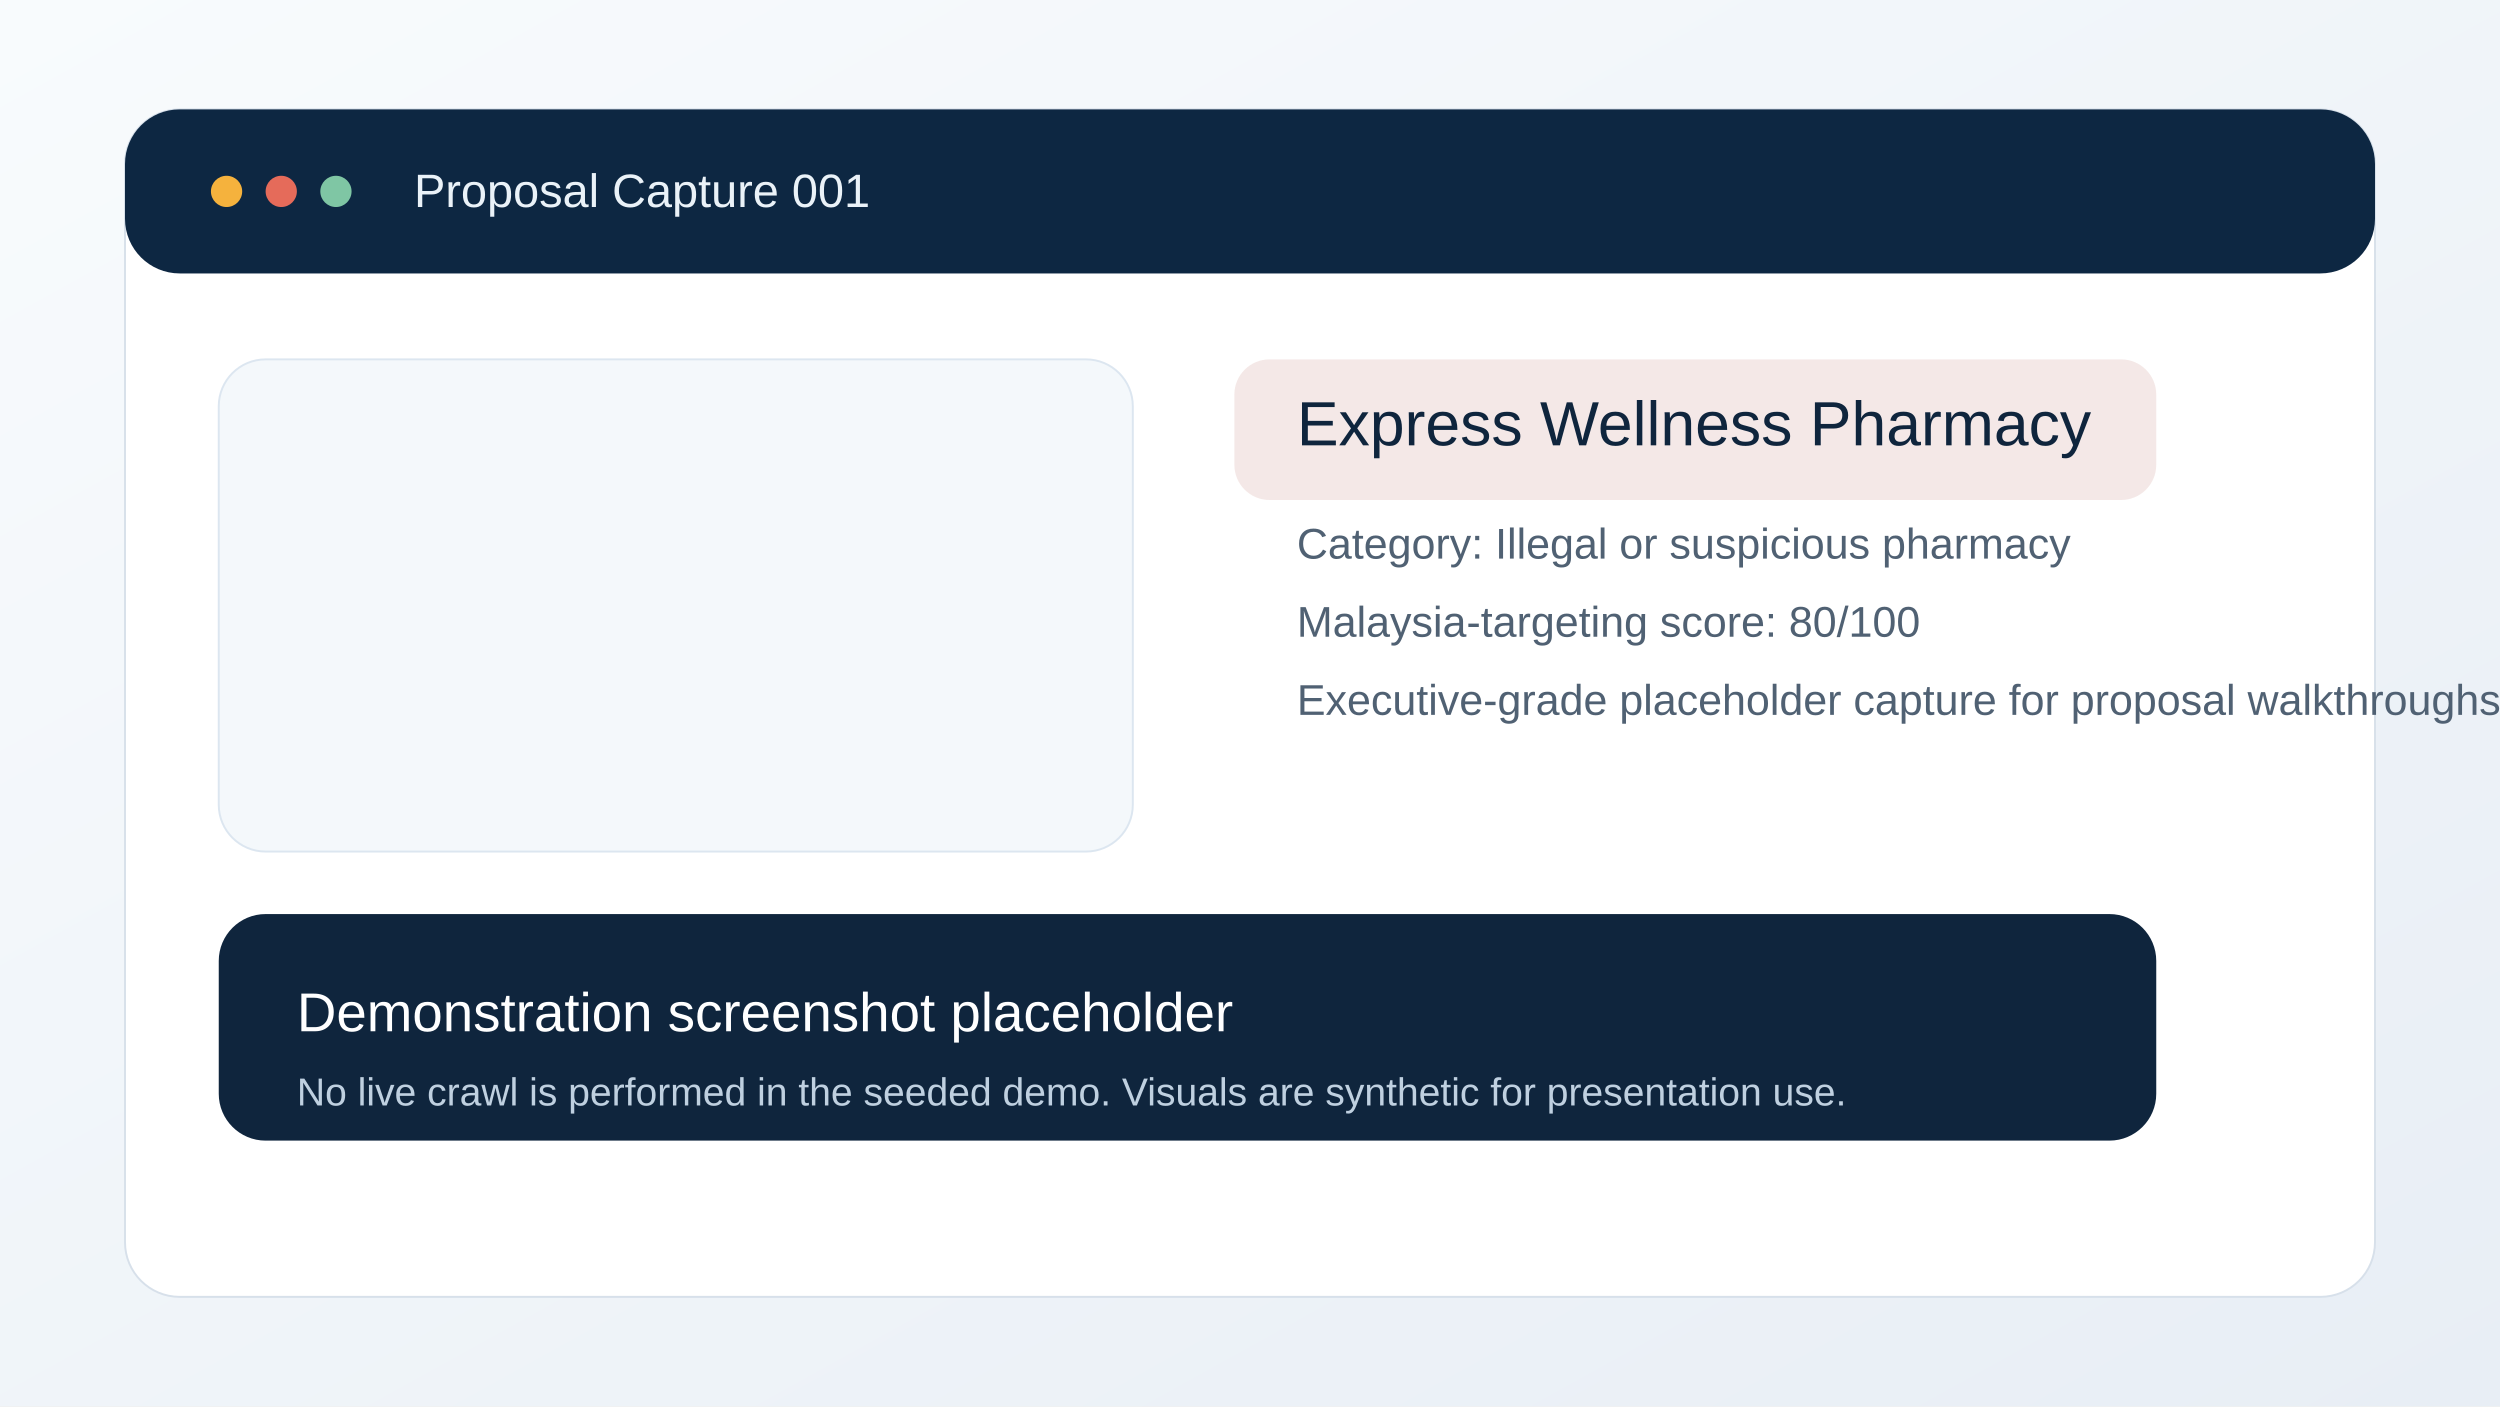
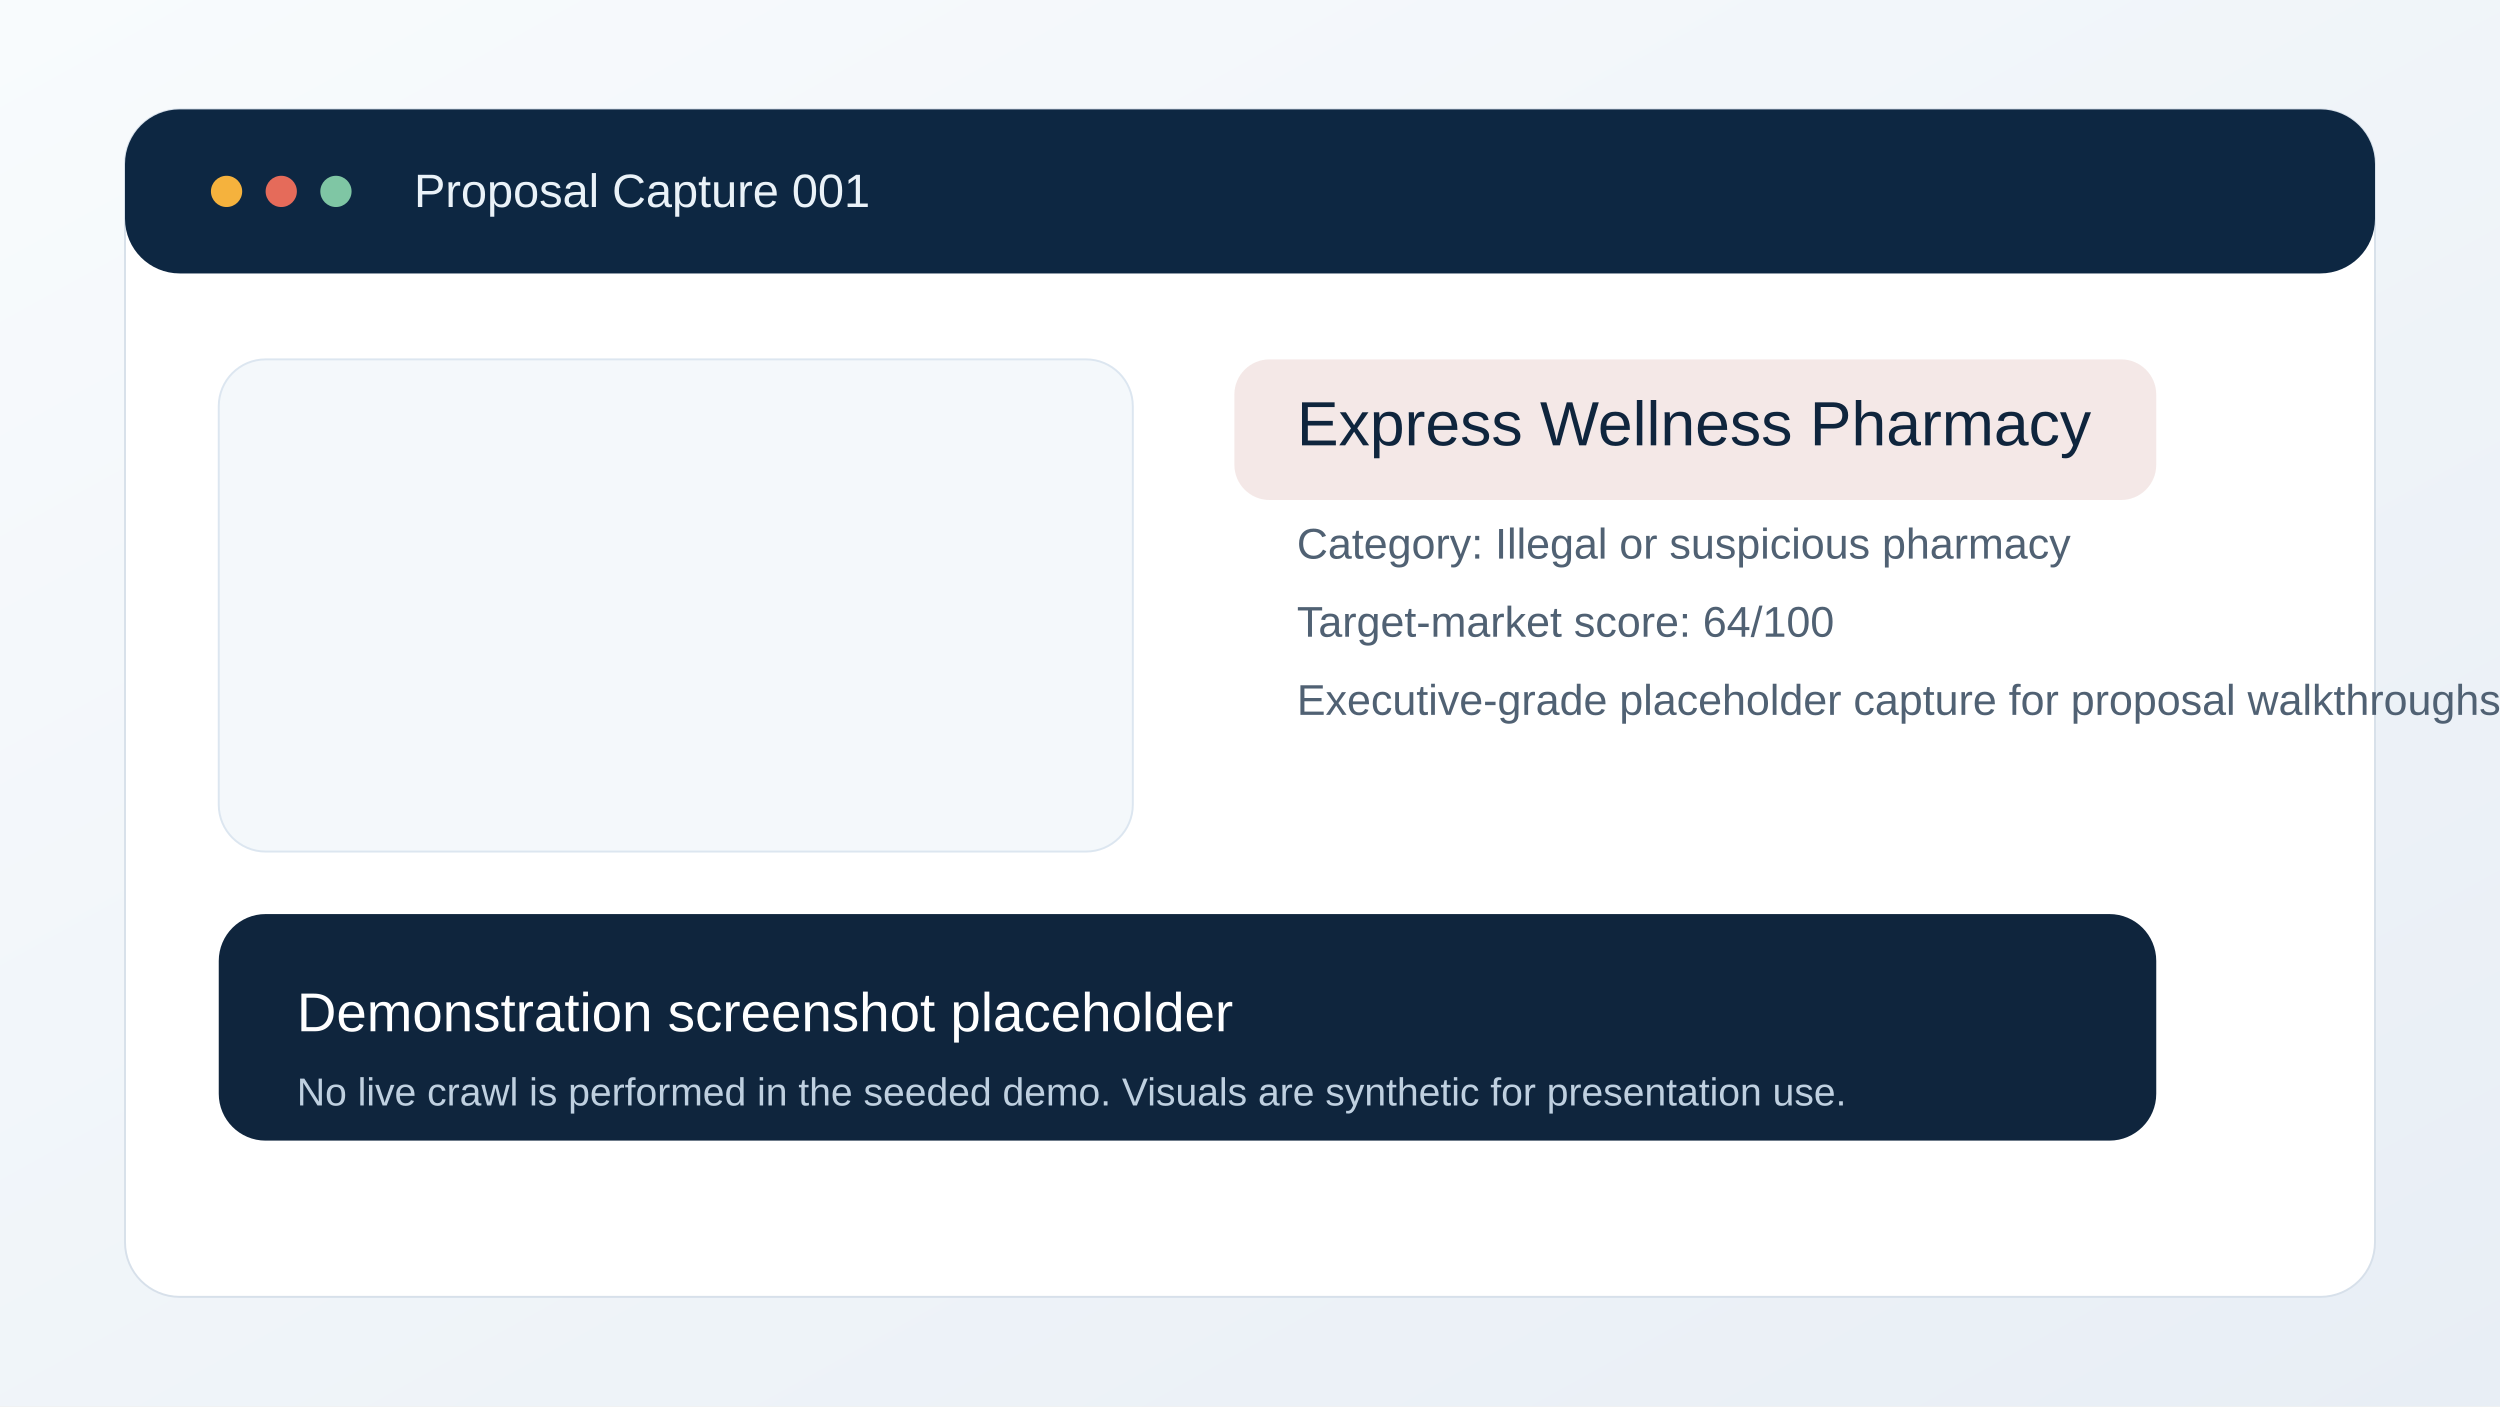
<svg xmlns="http://www.w3.org/2000/svg" width="1280" height="720" viewBox="0 0 1280 720">
  <defs>
    <linearGradient id="bg" x1="0" y1="0" x2="1" y2="1">
      <stop offset="0%" stop-color="#F8FBFD" />
      <stop offset="100%" stop-color="#E8EEF5" />
    </linearGradient>
  </defs>
  <rect width="1280" height="720" fill="url(#bg)" />
  <rect x="64" y="56" width="1152" height="608" rx="28" fill="#FFFFFF" stroke="#D7E0EA" />
  <rect x="64" y="56" width="1152" height="84" rx="28" fill="#0D2742" />
  <circle cx="116" cy="98" r="8" fill="#F5B23D" />
  <circle cx="144" cy="98" r="8" fill="#E56B5A" />
  <circle cx="172" cy="98" r="8" fill="#7FC6A4" />
  <text x="212" y="106" font-family="Arial, sans-serif" font-size="24" fill="#EAF2F8">Proposal Capture 001</text>
  <rect x="112" y="184" width="468" height="252" rx="24" fill="#F4F8FB" stroke="#DCE6F0" />
  <rect x="632" y="184" width="472" height="72" rx="18" fill="#A53E32" opacity="0.12" />
  <text x="664" y="228" font-family="Arial, sans-serif" font-size="32" fill="#0F253D">Express Wellness Pharmacy</text>
  <text x="664" y="286" font-family="Arial, sans-serif" font-size="22" fill="#506173">Category: Illegal or suspicious pharmacy</text>
-   <text x="664" y="326" font-family="Arial, sans-serif" font-size="22" fill="#506173">Malaysia-targeting score: 80/100</text>
+   <text x="664" y="326" font-family="Arial, sans-serif" font-size="22" fill="#506173">Target-market score: 64/100</text>
  <text x="664" y="366" font-family="Arial, sans-serif" font-size="22" fill="#506173">Executive-grade placeholder capture for proposal walkthroughs</text>
  <rect x="112" y="468" width="992" height="116" rx="24" fill="#0F253D" />
  <text x="152" y="528" font-family="Arial, sans-serif" font-size="28" fill="#FFFFFF">Demonstration screenshot placeholder</text>
  <text x="152" y="566" font-family="Arial, sans-serif" font-size="20" fill="#BFD0E0">No live crawl is performed in the seeded demo. Visuals are synthetic for presentation use.</text>
</svg>
